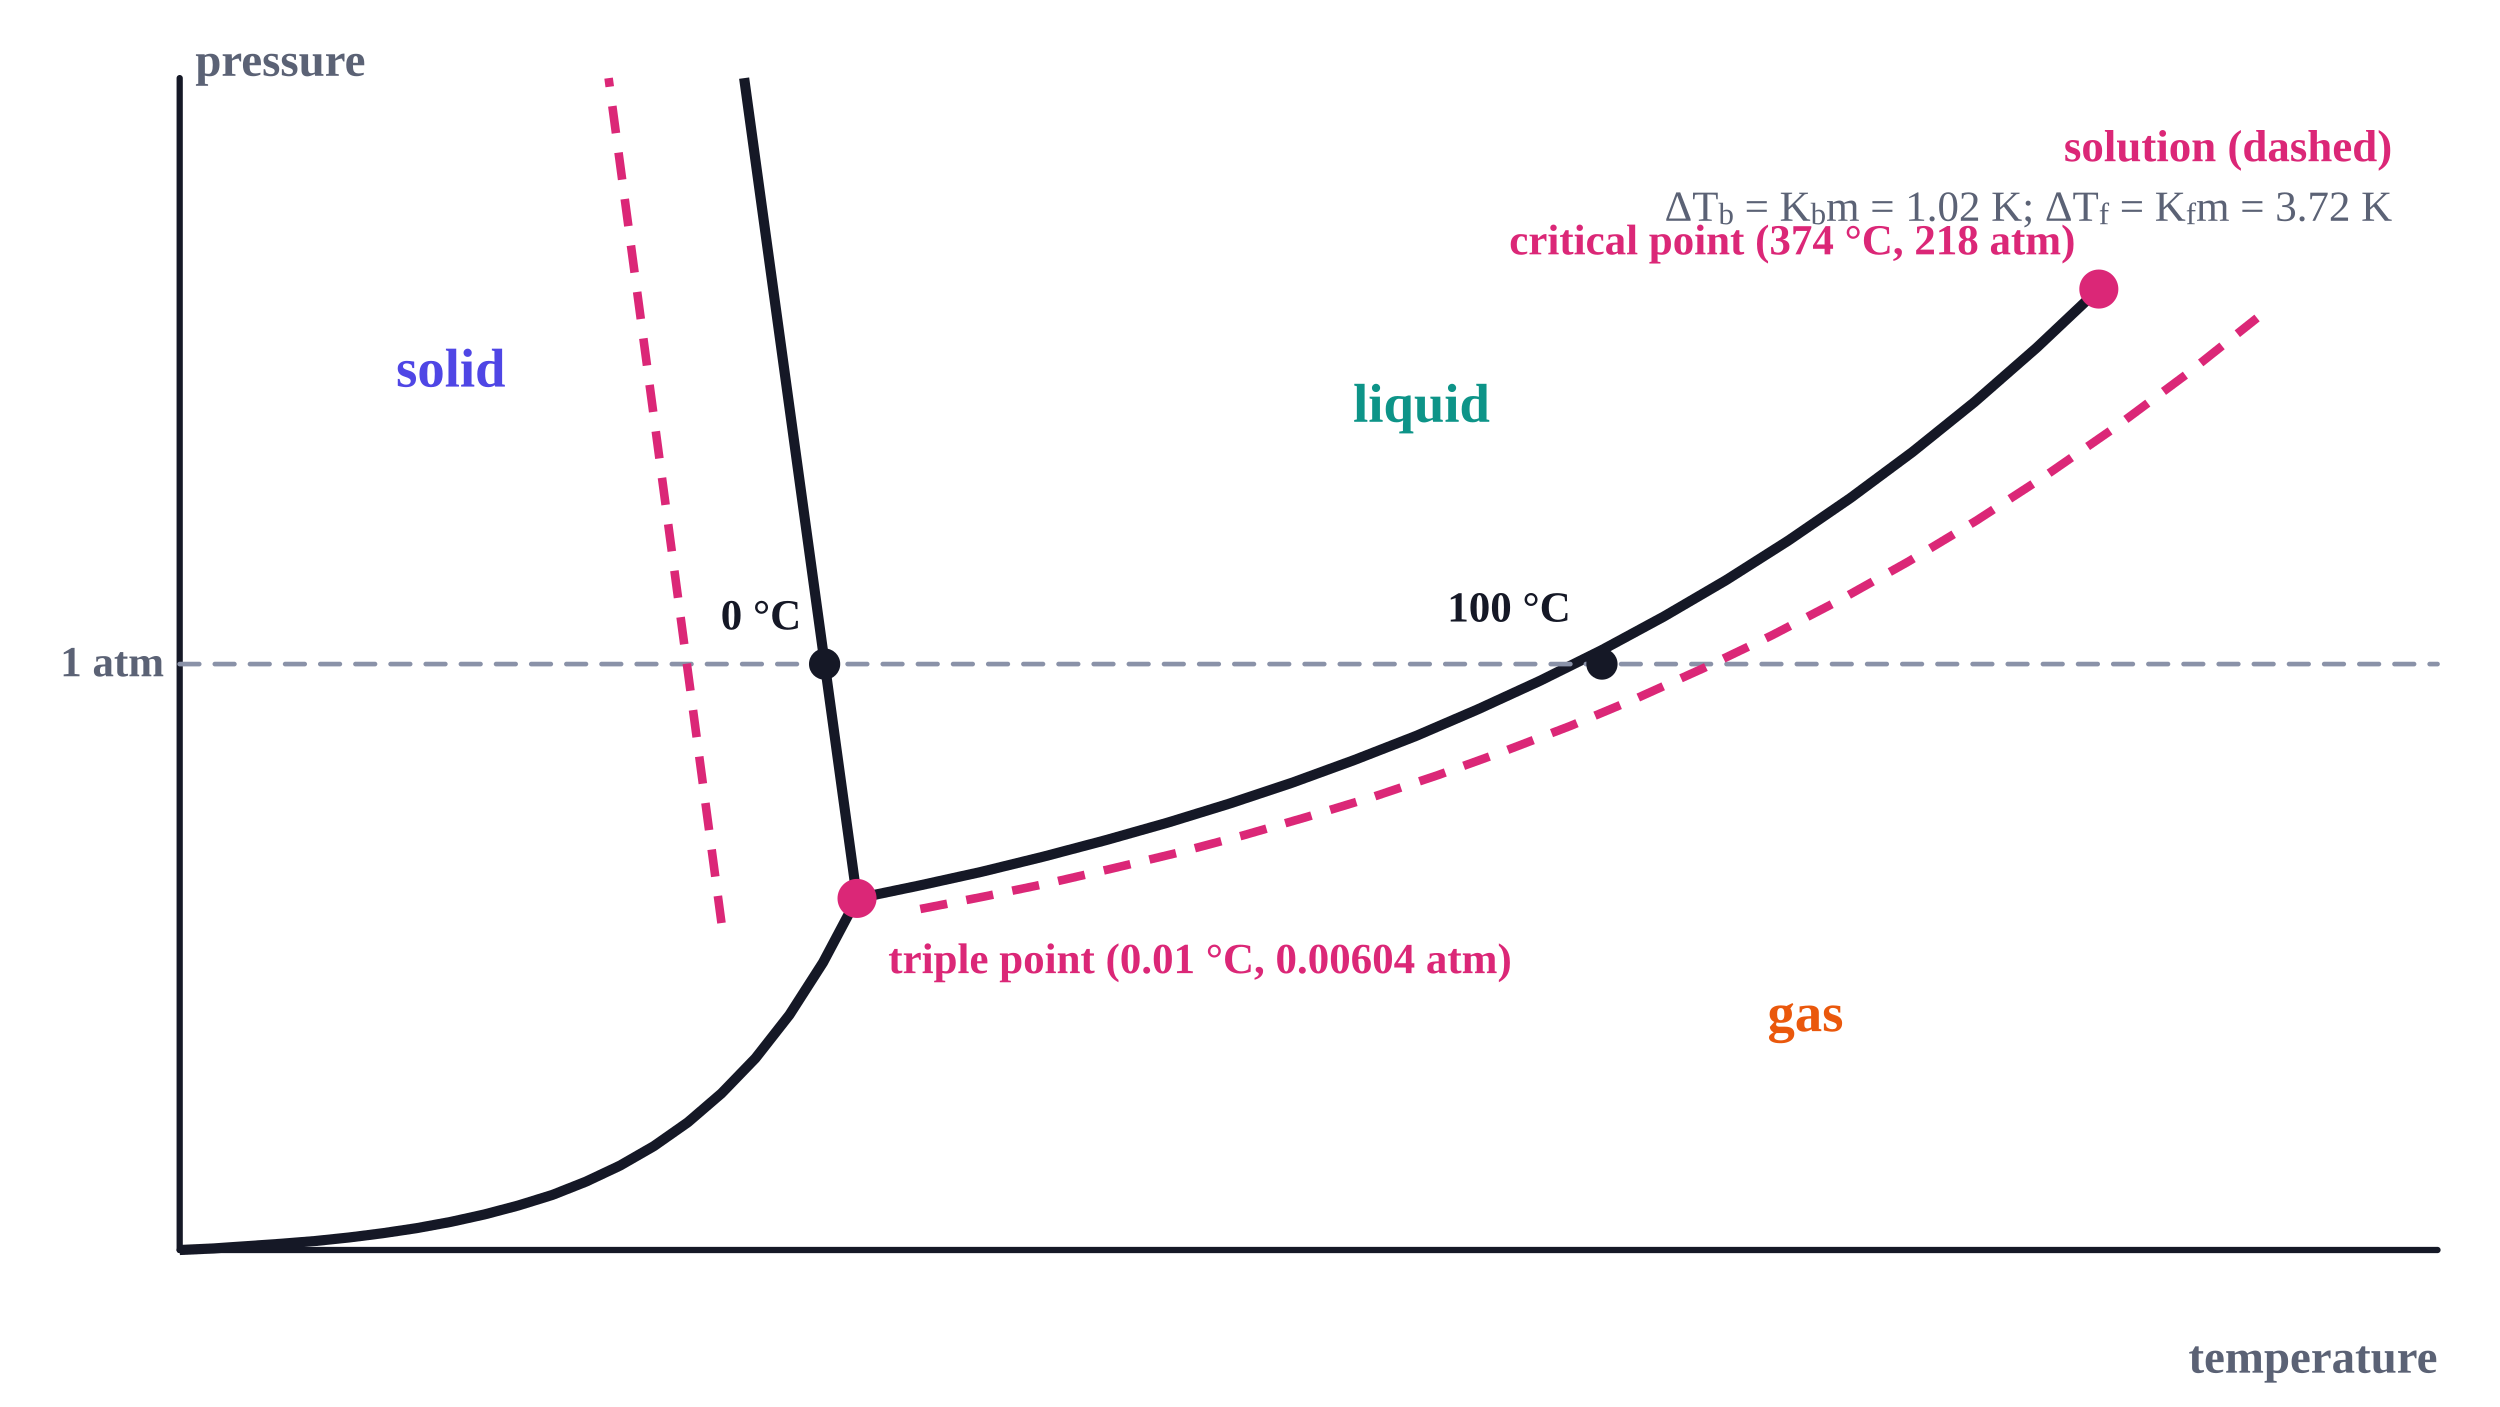
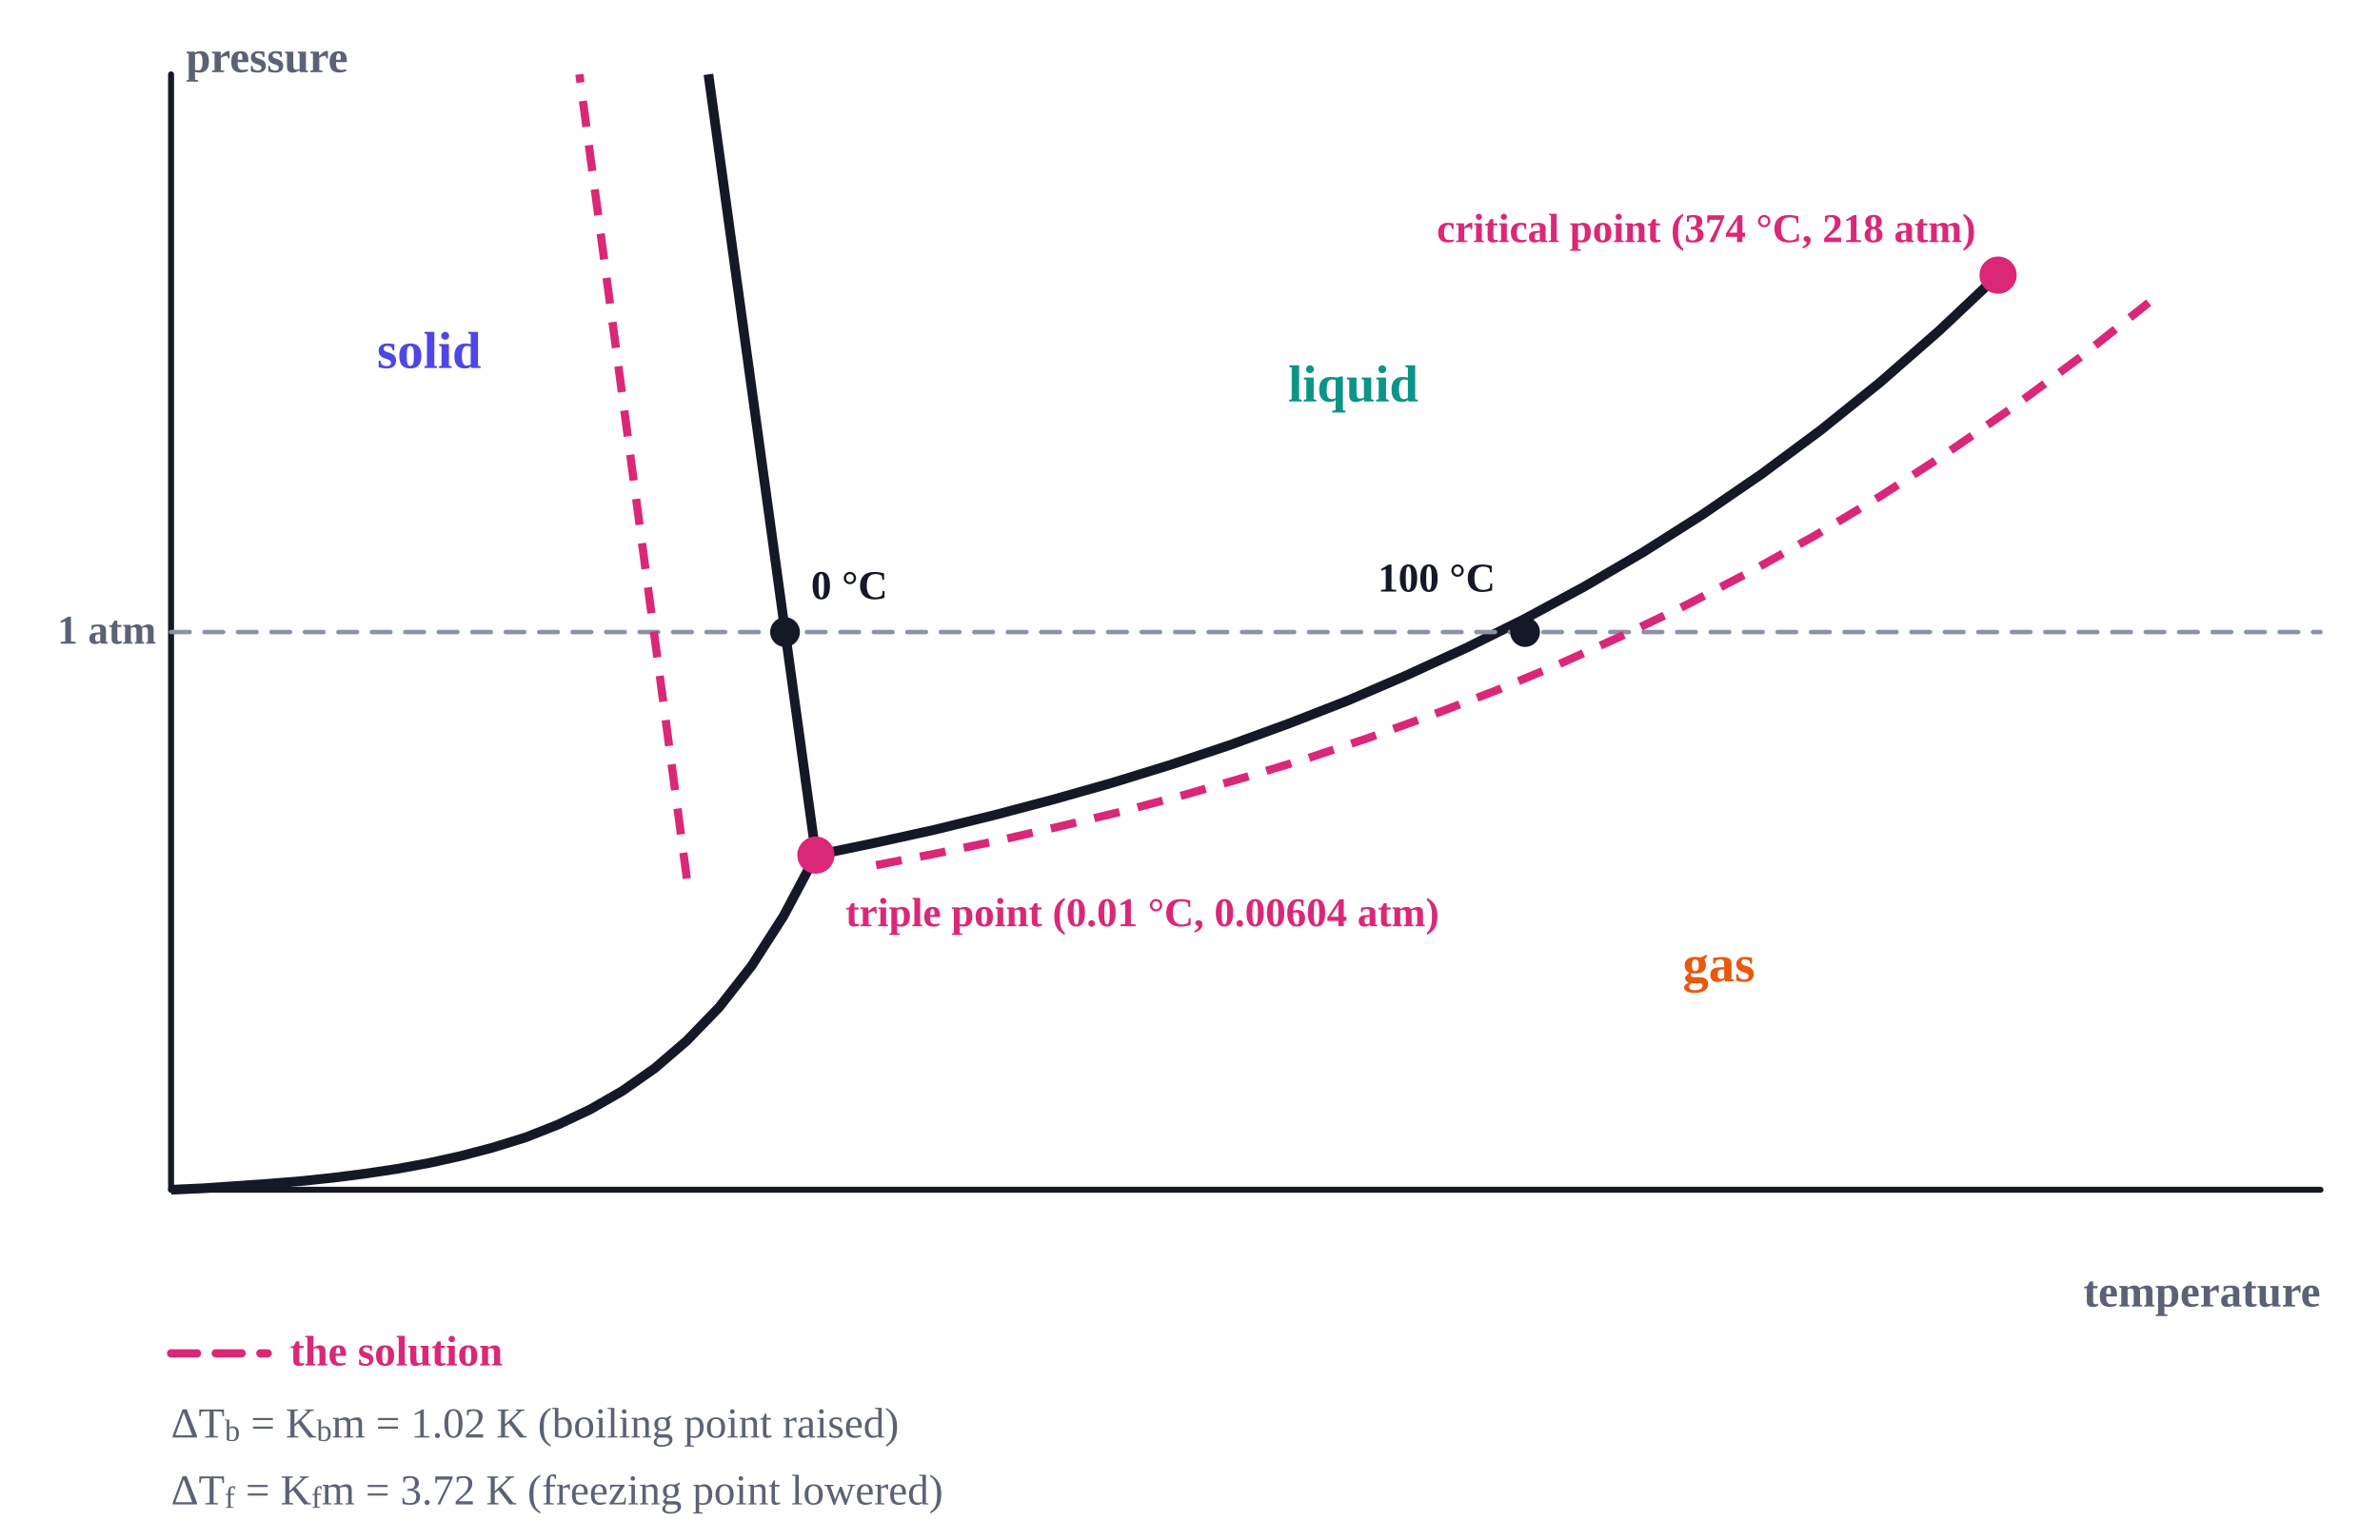
- <svg xmlns="http://www.w3.org/2000/svg" viewBox="0 0 640.0 360.0" width="640.0" height="360.0" role="img" aria-label="The phase diagram of water with the solution's boundaries dashed: the liquid region widens at both ends." style="color:var(--vx-ink, #151826);font-family:inherit;max-width:100%;height:auto">
+ <svg xmlns="http://www.w3.org/2000/svg" viewBox="0 0 640.0 414.0" width="640.0" height="414.0" role="img" aria-label="The phase diagram of water with the solution's boundaries dashed: the liquid region widens at both ends." style="color:var(--vx-ink, #151826);font-family:inherit;max-width:100%;height:auto">
  <path d="M46.0 320.0 L624.0 320.0" stroke="var(--vx-ink, #151826)" stroke-width="1.6" stroke-linecap="round" fill="none" />
  <path d="M46.0 320.0 L46.0 20.0" stroke="var(--vx-ink, #151826)" stroke-width="1.6" stroke-linecap="round" fill="none" />
  <text x="624.0" y="348.0" font-size="12" font-weight="600" text-anchor="end" dominant-baseline="middle" fill="var(--vx-soft, #5b6275)">temperature</text>
  <text x="50.0" y="16.0" font-size="12" font-weight="600" text-anchor="start" dominant-baseline="middle" fill="var(--vx-soft, #5b6275)">pressure</text>
  <path d="M46.0 320.0 L54.7 319.6 L63.3 319.0 L72.0 318.4 L80.7 317.7 L89.3 316.8 L98.0 315.7 L106.7 314.4 L115.4 312.8 L124.0 310.9 L132.7 308.6 L141.4 305.9 L150.0 302.5 L158.7 298.4 L167.4 293.4 L176.1 287.3 L184.7 279.9 L193.4 270.9 L202.1 259.8 L210.7 246.4 L219.4 230.0" fill="none" stroke="var(--vx-ink, #151826)" stroke-width="2.6" />
  <path d="M219.4 230.0 L235.3 226.7 L251.2 223.2 L267.1 219.3 L283.0 215.1 L298.9 210.6 L314.8 205.7 L330.7 200.4 L346.6 194.6 L362.5 188.4 L378.3 181.6 L394.2 174.3 L410.1 166.4 L426.0 157.8 L441.9 148.5 L457.8 138.4 L473.7 127.5 L489.6 115.7 L505.5 102.9 L521.4 89.0 L537.3 74.0" fill="none" stroke="var(--vx-ink, #151826)" stroke-width="2.6" />
  <path d="M219.4 230.0 L190.5 20.0" fill="none" stroke="var(--vx-ink, #151826)" stroke-width="2.6" />
  <circle cx="219.4" cy="230.0" r="5" fill="var(--vx-a2, #db2777)" />
  <circle cx="537.3" cy="74.0" r="5" fill="var(--vx-a2, #db2777)" />
-   <text x="227.4" y="246.0" font-size="11" font-weight="700" text-anchor="start" dominant-baseline="middle" fill="var(--vx-a2, #db2777)">triple point (0.01 °C, 0.00604 atm)</text>
-   <text x="531.3" y="62.0" font-size="11" font-weight="700" text-anchor="end" dominant-baseline="middle" fill="var(--vx-a2, #db2777)">critical point (374 °C, 218 atm)</text>
+   <text x="227.4" y="246.0" font-size="11" font-weight="700" text-anchor="start" dominant-baseline="middle" fill="var(--vx-a2, #db2777)" stroke="var(--vx-card, #fff)" stroke-width="4" stroke-linejoin="round" paint-order="stroke">triple point (0.01 °C, 0.00604 atm)</text>
+   <text x="531.3" y="62.0" font-size="11" font-weight="700" text-anchor="end" dominant-baseline="middle" fill="var(--vx-a2, #db2777)" stroke="var(--vx-card, #fff)" stroke-width="4" stroke-linejoin="round" paint-order="stroke">critical point (374 °C, 218 atm)</text>
  <path d="M46.0 170.0 L624.0 170.0" stroke="var(--vx-line, #8a92a8)" stroke-width="1.2" stroke-linecap="round" stroke-dasharray="5 4" fill="none" />
  <text x="42.0" y="170.0" font-size="11" font-weight="600" text-anchor="end" dominant-baseline="middle" fill="var(--vx-soft, #5b6275)">1 atm</text>
  <text x="115.4" y="95.0" font-size="14" font-weight="800" text-anchor="middle" dominant-baseline="middle" fill="var(--vx-a1, #4f46e5)">solid</text>
  <text x="363.9" y="104.0" font-size="14" font-weight="800" text-anchor="middle" dominant-baseline="middle" fill="var(--vx-a4, #0d9488)">liquid</text>
  <text x="462.2" y="260.0" font-size="14" font-weight="800" text-anchor="middle" dominant-baseline="middle" fill="var(--vx-a3, #ea580c)">gas</text>
  <circle cx="211.1" cy="170.0" r="4" fill="var(--vx-ink, #151826)" />
  <circle cx="410.1" cy="170.0" r="4" fill="var(--vx-ink, #151826)" />
-   <text x="205.1" y="158.0" font-size="11" font-weight="700" text-anchor="end" dominant-baseline="middle" fill="var(--vx-ink, #151826)">0 °C</text>
-   <text x="402.1" y="156.0" font-size="11" font-weight="700" text-anchor="end" dominant-baseline="middle" fill="var(--vx-ink, #151826)">100 °C</text>
+   <text x="218.1" y="158.0" font-size="11" font-weight="700" text-anchor="start" dominant-baseline="middle" fill="var(--vx-ink, #151826)" stroke="var(--vx-card, #fff)" stroke-width="4" stroke-linejoin="round" paint-order="stroke">0 °C</text>
+   <text x="402.1" y="156.0" font-size="11" font-weight="700" text-anchor="end" dominant-baseline="middle" fill="var(--vx-ink, #151826)" stroke="var(--vx-card, #fff)" stroke-width="4" stroke-linejoin="round" paint-order="stroke">100 °C</text>
  <path d="M235.6 232.7 L252.0 229.5 L268.4 226.1 L284.9 222.3 L301.5 218.3 L318.1 213.9 L334.7 209.1 L351.5 204.0 L368.2 198.4 L385.1 192.3 L402.1 185.8 L419.1 178.7 L436.2 171.0 L453.5 162.7 L470.8 153.7 L488.3 143.9 L505.9 133.3 L523.6 121.8 L541.5 109.4 L559.5 96.0 L577.8 81.4" fill="none" stroke="var(--vx-a2, #db2777)" stroke-width="2.2" stroke-dasharray="7 5" />
  <path d="M184.7 236.3 L155.8 20.0" fill="none" stroke="var(--vx-a2, #db2777)" stroke-width="2.2" stroke-dasharray="7 5" />
-   <text x="612.4" y="38.0" font-size="11.5" font-weight="700" text-anchor="end" dominant-baseline="middle" fill="var(--vx-a2, #db2777)">solution (dashed)</text>
-   <text x="612.4" y="54.0" font-size="11" font-weight="500" text-anchor="end" dominant-baseline="middle" fill="var(--vx-soft, #5b6275)">ΔT<tspan baseline-shift="sub" font-size="7.9">b</tspan> = K<tspan baseline-shift="sub" font-size="7.9">b</tspan>m = 1.02 K; ΔT<tspan baseline-shift="sub" font-size="7.9">f</tspan> = K<tspan baseline-shift="sub" font-size="7.9">f</tspan>m = 3.72 K</text>
+   <path d="M46.0 364.0 L72.0 364.0" stroke="var(--vx-a2, #db2777)" stroke-width="2.2" stroke-linecap="round" stroke-dasharray="7 5" fill="none" />
+   <text x="78.0" y="364.0" font-size="11.5" font-weight="700" text-anchor="start" dominant-baseline="middle" fill="var(--vx-a2, #db2777)">the solution</text>
+   <text x="46.0" y="384.0" font-size="11.5" font-weight="500" text-anchor="start" dominant-baseline="middle" fill="var(--vx-soft, #5b6275)">ΔT<tspan baseline-shift="sub" font-size="8.3">b</tspan> = K<tspan baseline-shift="sub" font-size="8.3">b</tspan>m = 1.02 K (boiling point raised)</text>
+   <text x="46.0" y="402.0" font-size="11.5" font-weight="500" text-anchor="start" dominant-baseline="middle" fill="var(--vx-soft, #5b6275)">ΔT<tspan baseline-shift="sub" font-size="8.3">f</tspan> = K<tspan baseline-shift="sub" font-size="8.3">f</tspan>m = 3.72 K (freezing point lowered)</text>
</svg>
